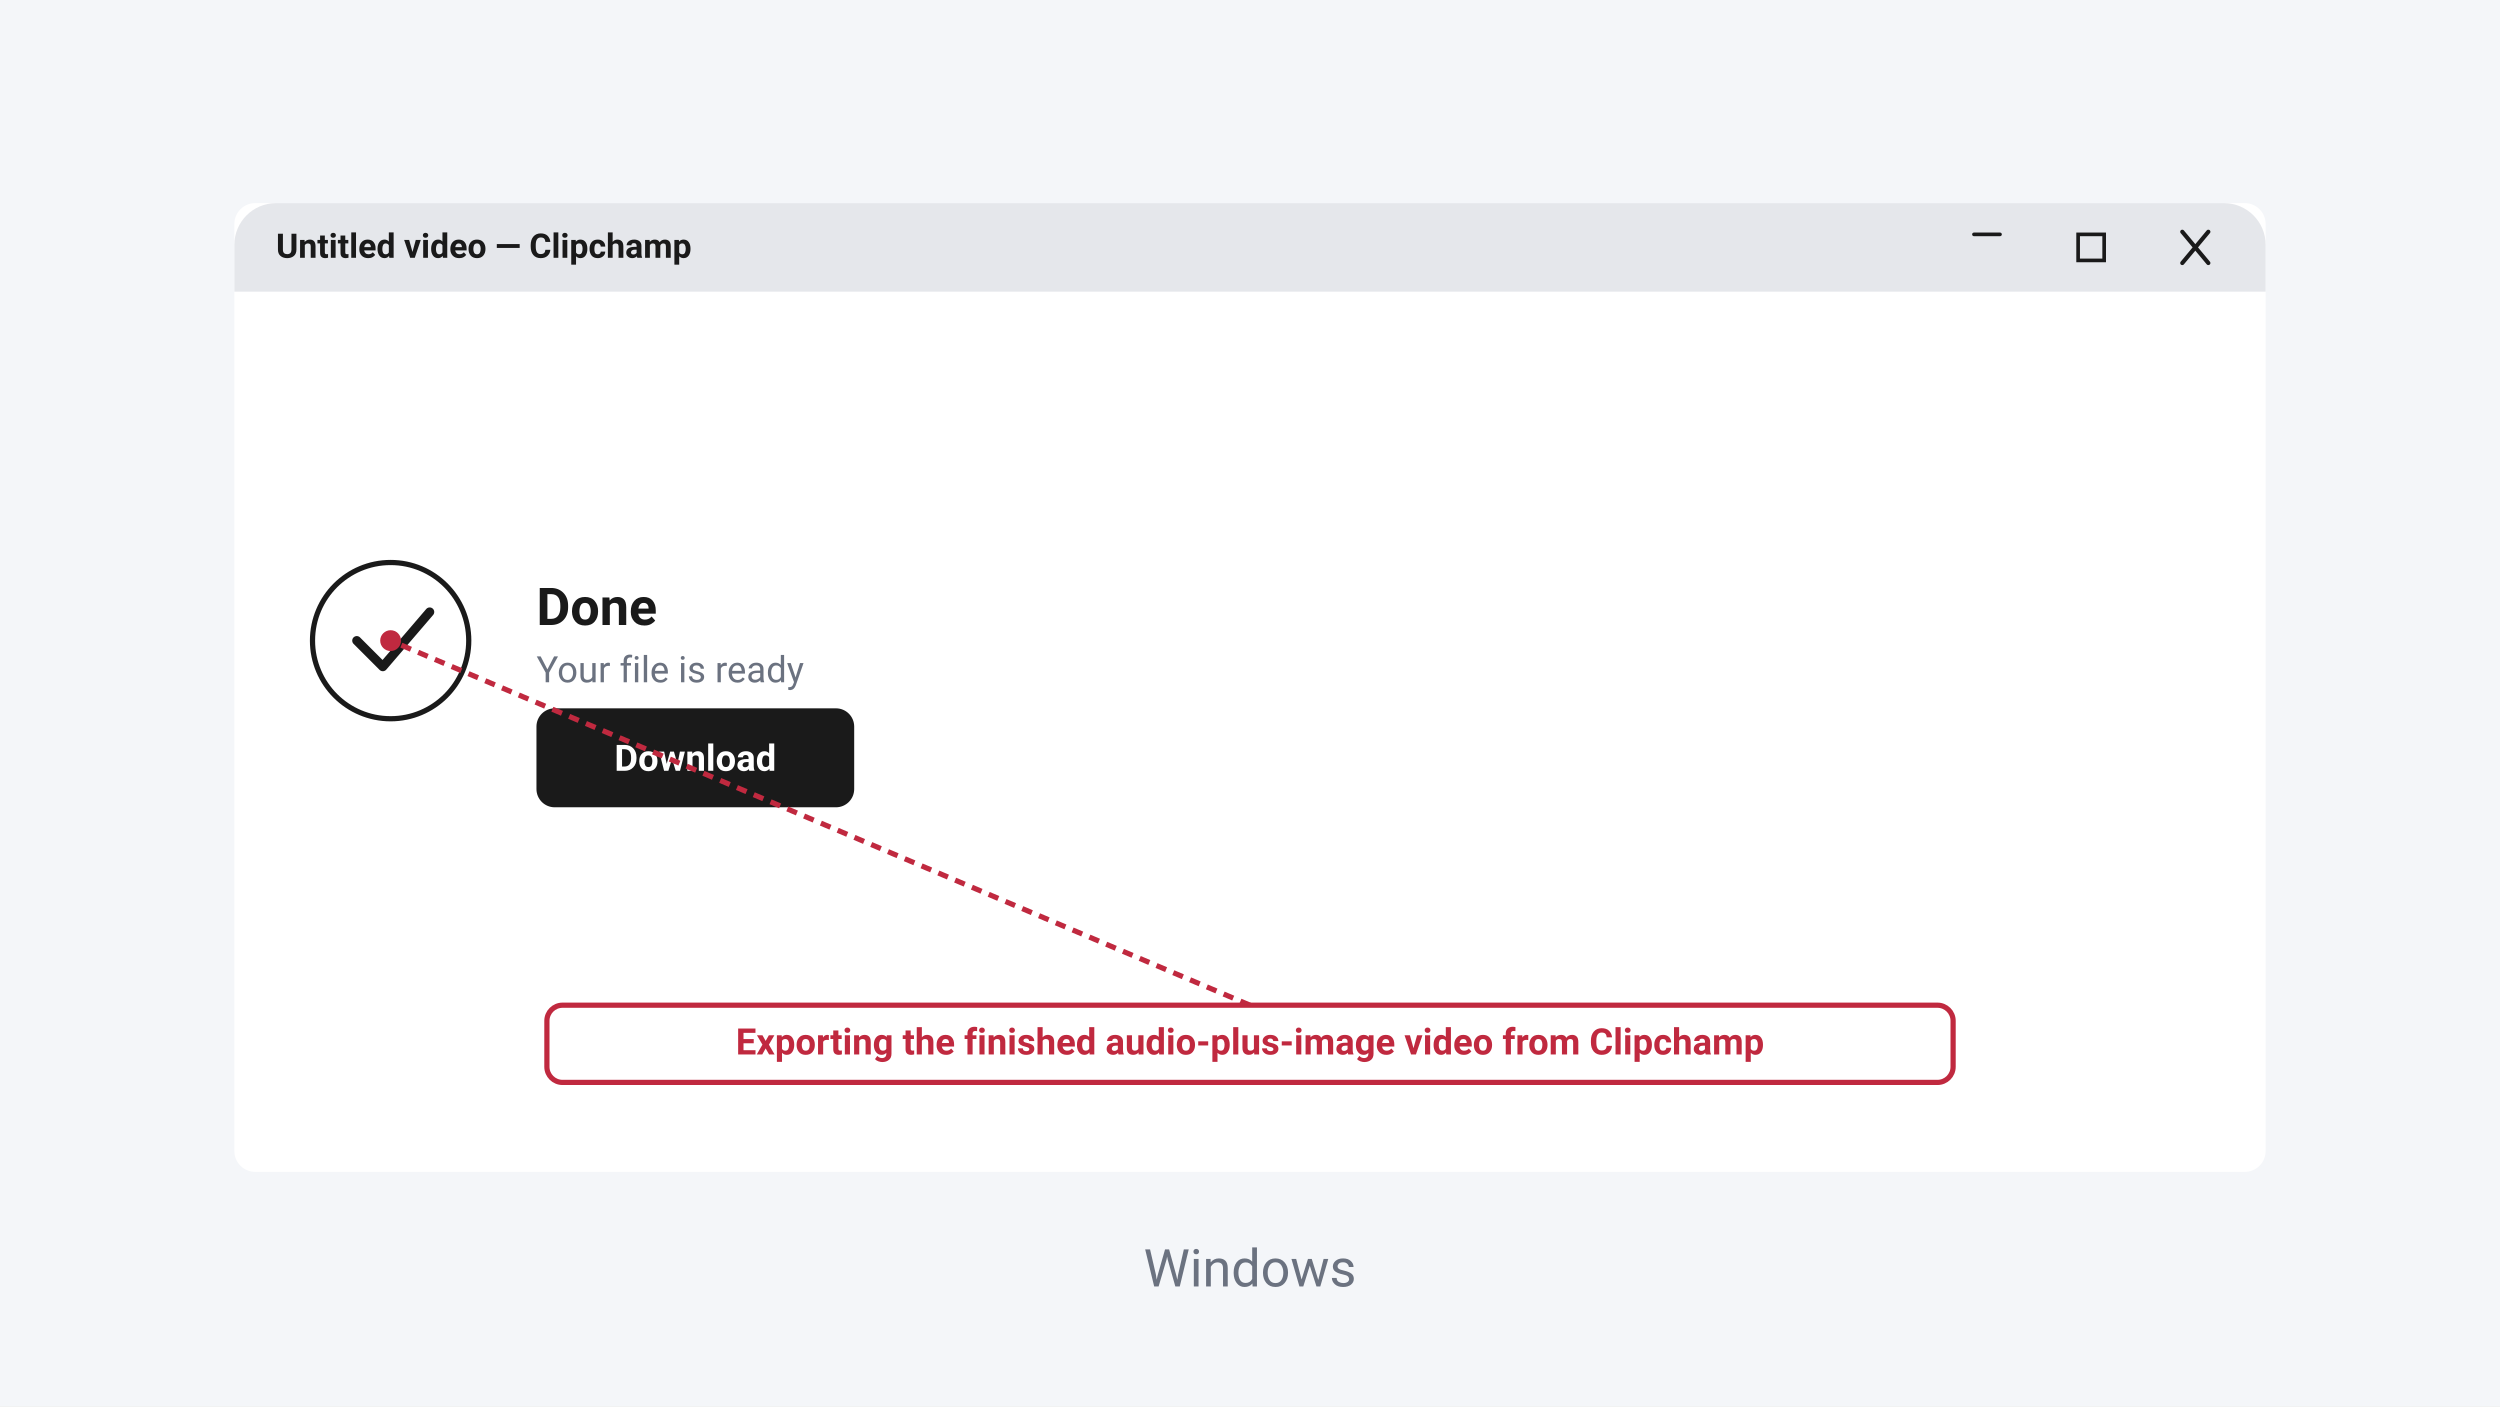
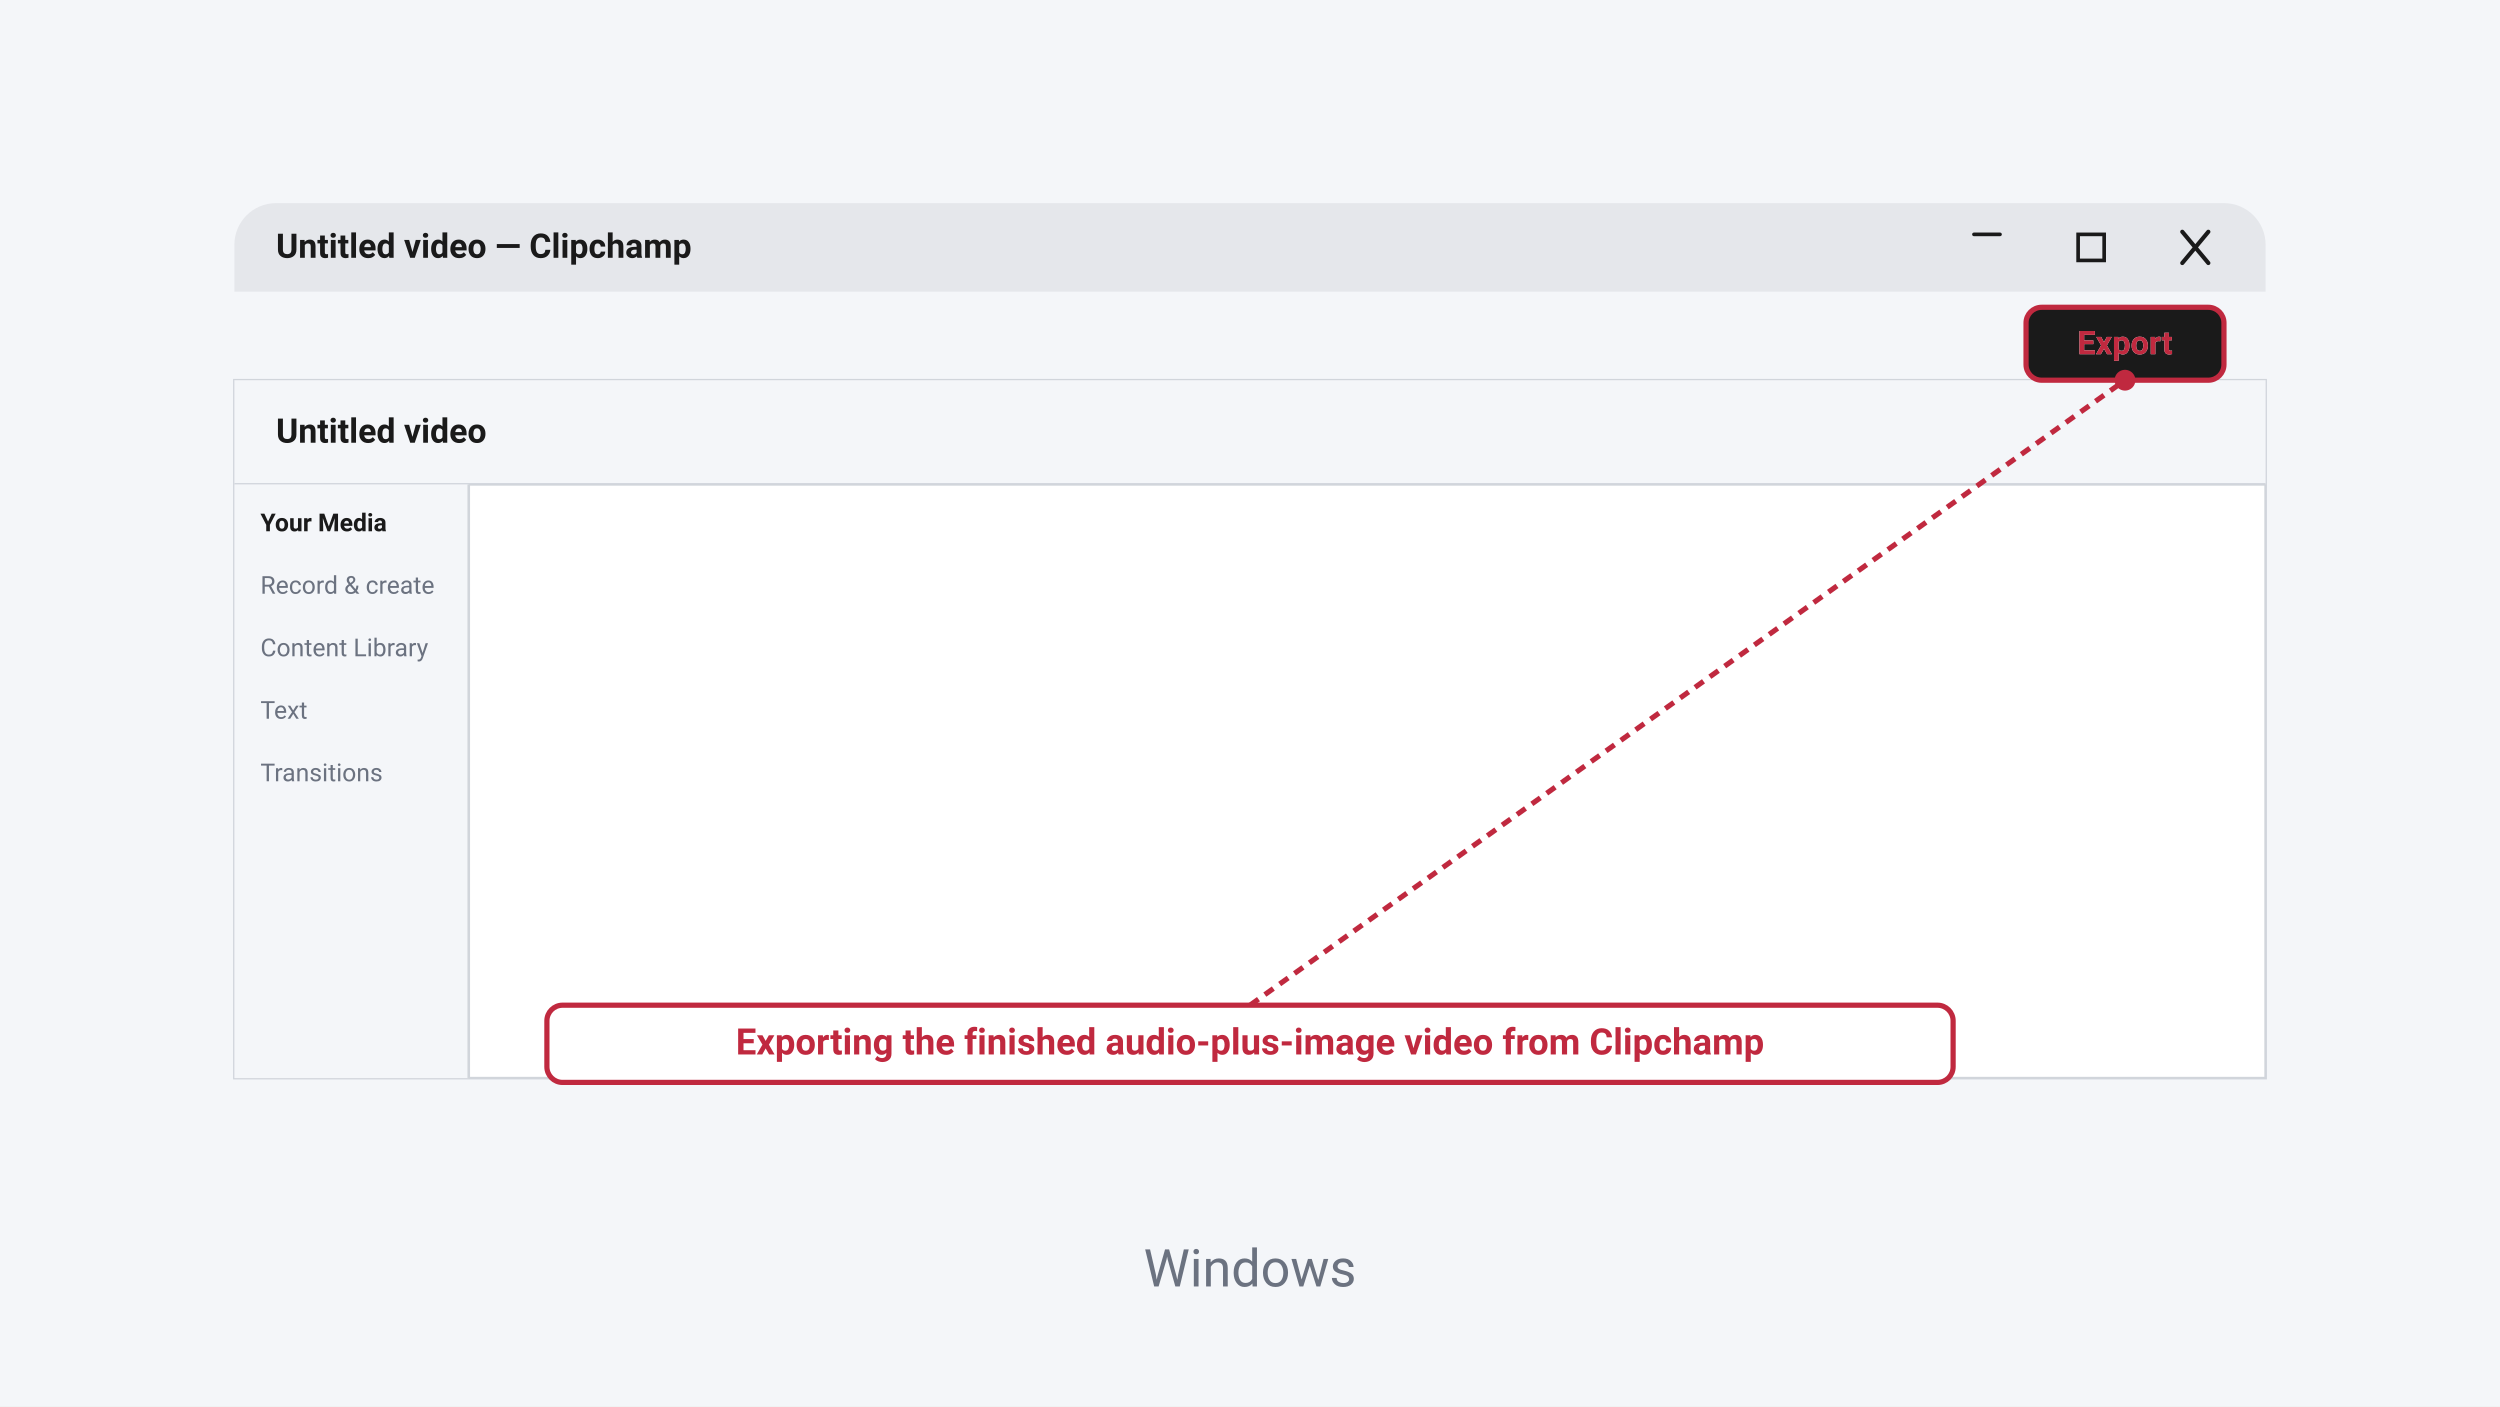
<svg xmlns="http://www.w3.org/2000/svg" width="960" height="540" viewBox="0 0 960 540">
  <rect width="960" height="540" fill="#F4F6F9" />
-   <rect x="90" y="78" width="780" height="372" rx="8" fill="#FFFFFF" />
  <path d="M 90 94 A 16 16 0 0 1 106 78 L 854 78 A 16 16 0 0 1 870 94 L 870 112 L 90 112 Z" fill="#E5E7EB" />
  <path d="M 758 90 L 768 90" stroke="#1A1A1A" stroke-width="1.4" stroke-linecap="round" />
  <rect x="798" y="90" width="10" height="10" fill="none" stroke="#1A1A1A" stroke-width="1.4" />
  <path d="M 838 89 L 848 101 M 848 89 L 838 101" stroke="#1A1A1A" stroke-width="1.6" stroke-linecap="round" />
  <text x="106" y="99" font-family="system-ui, -apple-system, 'Segoe UI', Roboto, sans-serif" font-size="13" font-weight="600" fill="#1A1A1A" text-anchor="start">Untitled video — Clipchamp</text>
-   <circle cx="150" cy="246" r="30" fill="#FFFFFF" stroke="#1A1A1A" stroke-width="2" />
-   <path d="M 137 246 L 147 256 L 165 235" fill="none" stroke="#1A1A1A" stroke-width="3.5" stroke-linecap="round" stroke-linejoin="round" />
-   <text x="206" y="240" font-family="system-ui, -apple-system, 'Segoe UI', Roboto, sans-serif" font-size="20" font-weight="700" fill="#1A1A1A" text-anchor="start">Done</text>
-   <text x="206" y="262" font-family="system-ui, -apple-system, 'Segoe UI', Roboto, sans-serif" font-size="14" font-weight="400" fill="#6B7280" text-anchor="start">Your file is ready</text>
-   <rect x="206" y="272" width="122.01" height="38" rx="7" fill="#1A1A1A" />
-   <text x="267.005" y="296" font-family="system-ui, -apple-system, 'Segoe UI', Roboto, sans-serif" font-size="14" font-weight="700" fill="#FFFFFF" text-anchor="middle">Download</text>
-   <line x1="480" y1="386" x2="150" y2="246" stroke="#C0293F" stroke-width="2" stroke-dasharray="4,3" />
-   <circle cx="150" cy="246" r="4" fill="#C0293F" />
+   <rect x="778" y="118" width="76" height="28" rx="6" fill="#1A1A1A" stroke="none" stroke-width="0" />
+   <text x="816" y="136" font-family="system-ui, -apple-system, 'Segoe UI', Roboto, sans-serif" font-size="12.5" font-weight="700" fill="#FFFFFF" text-anchor="middle">Export</text>
+   <g transform="translate(0, 34)">
+     <rect x="90" y="112" width="780" height="268" fill="#FFFFFF" stroke="#D1D5DB" stroke-width="1" />
+     <rect x="90" y="112" width="780" height="40" fill="#F4F6F9" />
+     <line x1="90" y1="152" x2="870" y2="152" stroke="#D1D5DB" stroke-width="1" />
+     <text x="106" y="136" font-family="system-ui, -apple-system, 'Segoe UI', Roboto, sans-serif" font-size="13" font-weight="600" fill="#1A1A1A" text-anchor="start">Untitled video</text>
+     <rect x="90" y="152" width="90" height="228" fill="#F4F6F9" />
+     <line x1="180" y1="152" x2="180" y2="380" stroke="#D1D5DB" stroke-width="1" />
+     <text x="100" y="170" font-family="system-ui, -apple-system, 'Segoe UI', Roboto, sans-serif" font-size="9.5" font-weight="700" fill="#1A1A1A" text-anchor="start">Your Media</text>
+     <text x="100" y="194" font-family="system-ui, -apple-system, 'Segoe UI', Roboto, sans-serif" font-size="9.5" font-weight="400" fill="#6B7280" text-anchor="start">Record &amp; create</text>
+     <text x="100" y="218" font-family="system-ui, -apple-system, 'Segoe UI', Roboto, sans-serif" font-size="9.5" font-weight="400" fill="#6B7280" text-anchor="start">Content Library</text>
+     <text x="100" y="242" font-family="system-ui, -apple-system, 'Segoe UI', Roboto, sans-serif" font-size="9.5" font-weight="400" fill="#6B7280" text-anchor="start">Text</text>
+     <text x="100" y="266" font-family="system-ui, -apple-system, 'Segoe UI', Roboto, sans-serif" font-size="9.5" font-weight="400" fill="#6B7280" text-anchor="start">Transitions</text>
+   </g>
+   <rect x="778" y="118" width="76" height="28" rx="6" fill="none" stroke="#C0293F" stroke-width="2" />
+   <text x="816" y="136" font-family="system-ui, -apple-system, 'Segoe UI', Roboto, sans-serif" font-size="12.5" font-weight="700" fill="#C0293F" text-anchor="middle">Export</text>
+   <line x1="480" y1="386" x2="816" y2="146" stroke="#C0293F" stroke-width="2" stroke-dasharray="4,3" />
+   <circle cx="816" cy="146" r="4" fill="#C0293F" />
  <rect x="210.007" y="386" width="539.987" height="29.65" rx="6" fill="#FFFFFF" stroke="#C0293F" stroke-width="2" />
  <text x="480" y="404.92" font-family="system-ui, -apple-system, 'Segoe UI', Roboto, sans-serif" font-size="14" font-weight="700" fill="#C0293F" text-anchor="middle">Exporting the finished audio-plus-image video from Clipchamp</text>
  <text x="480" y="494" font-family="system-ui, -apple-system, 'Segoe UI', Roboto, sans-serif" font-size="20" font-weight="400" fill="#6B7280" text-anchor="middle">Windows</text>
</svg>
